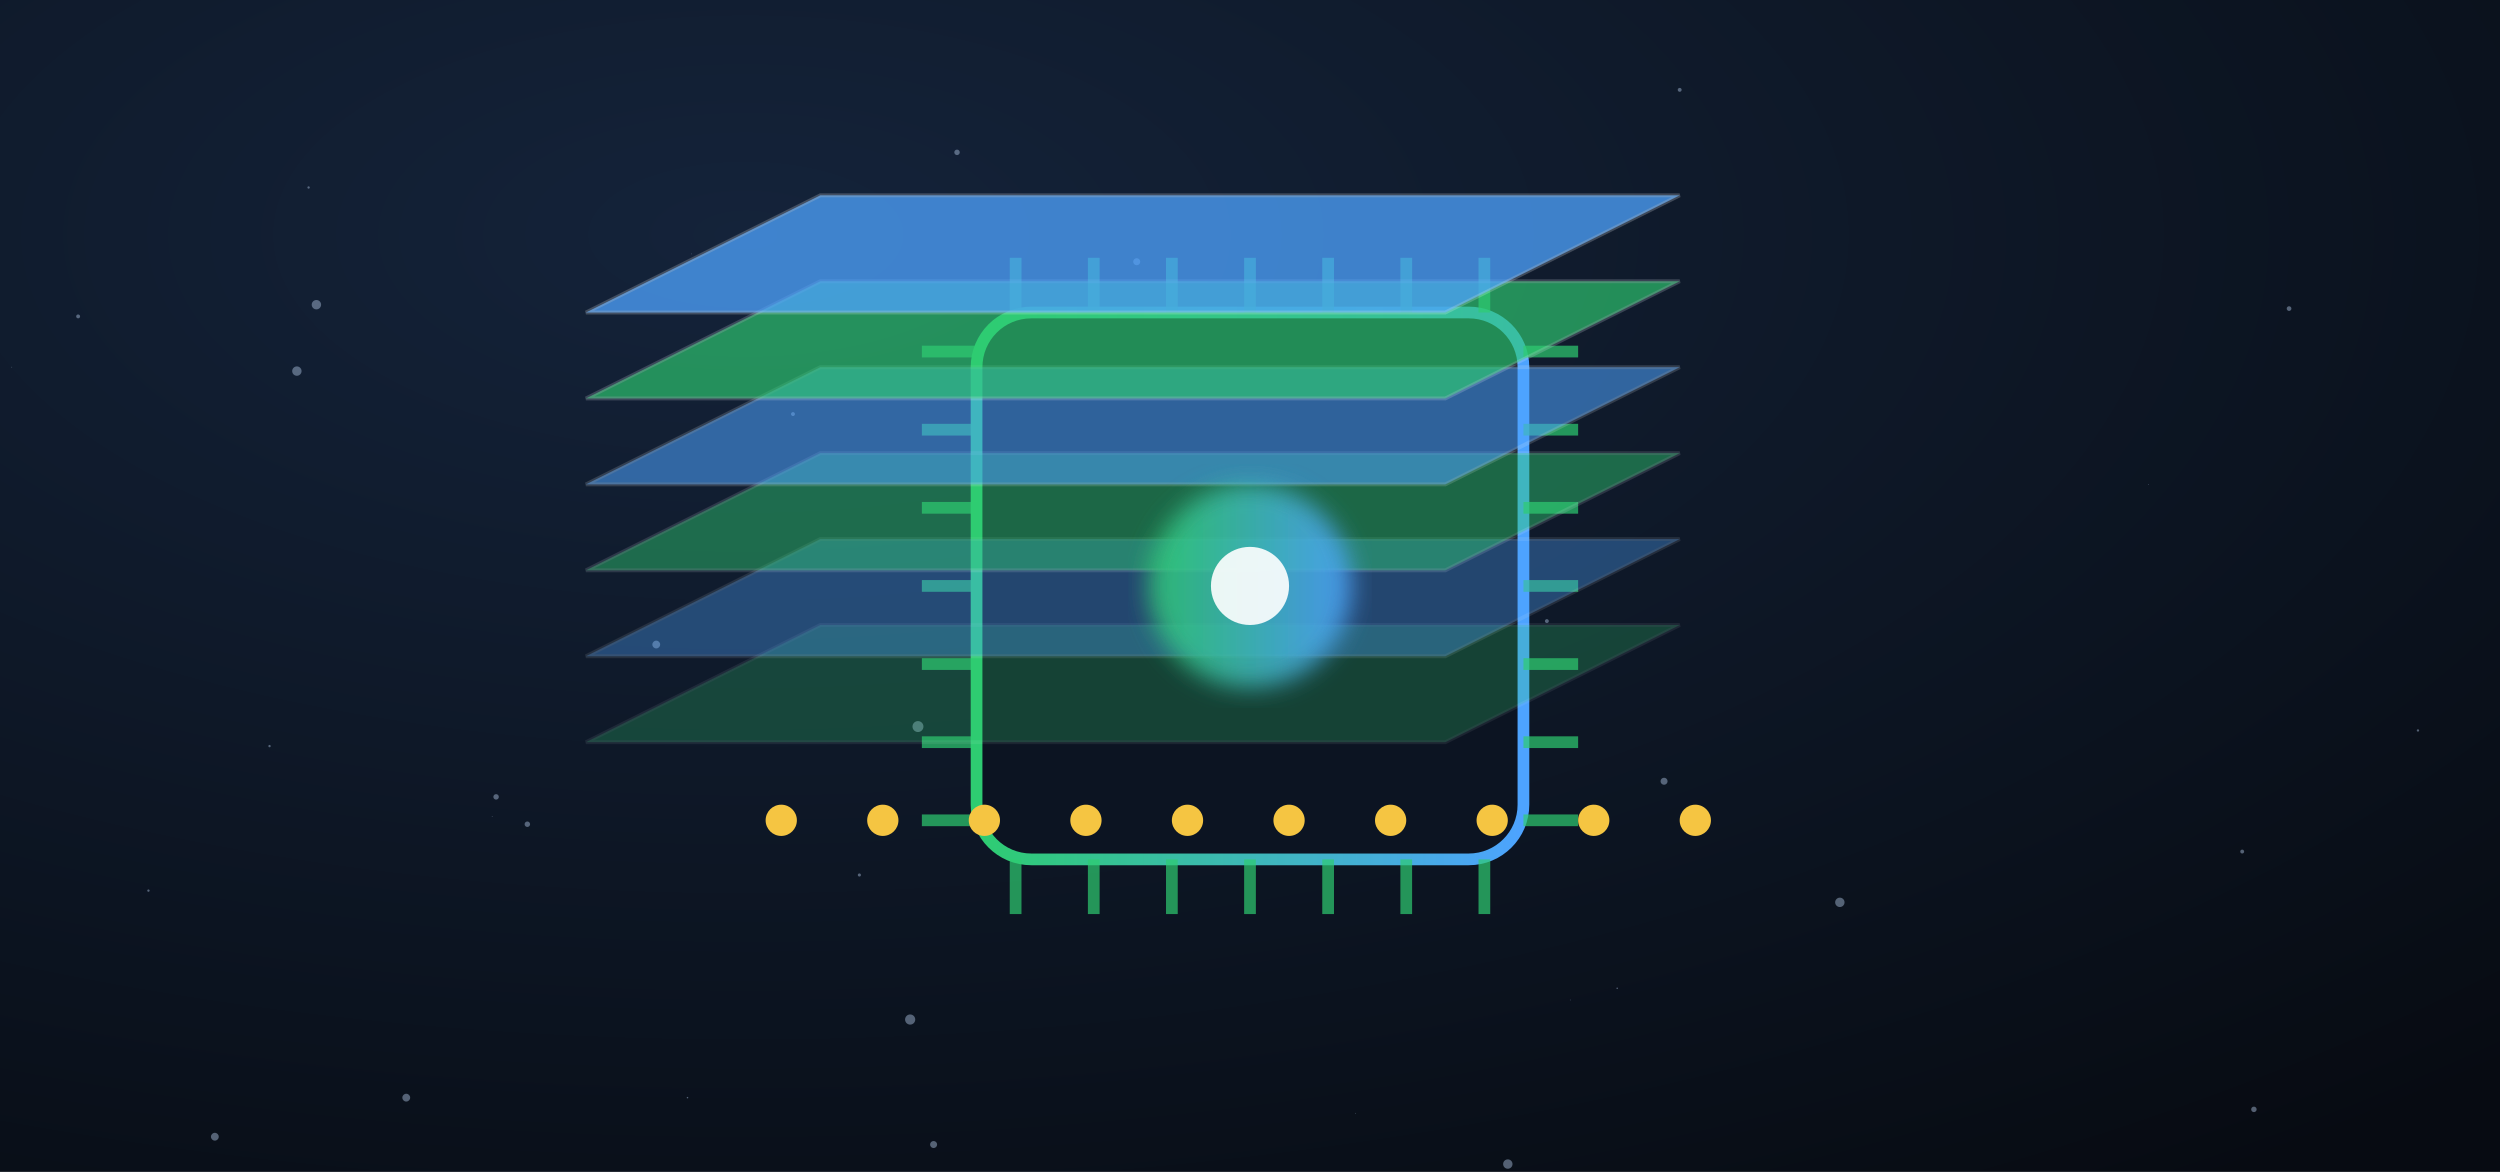
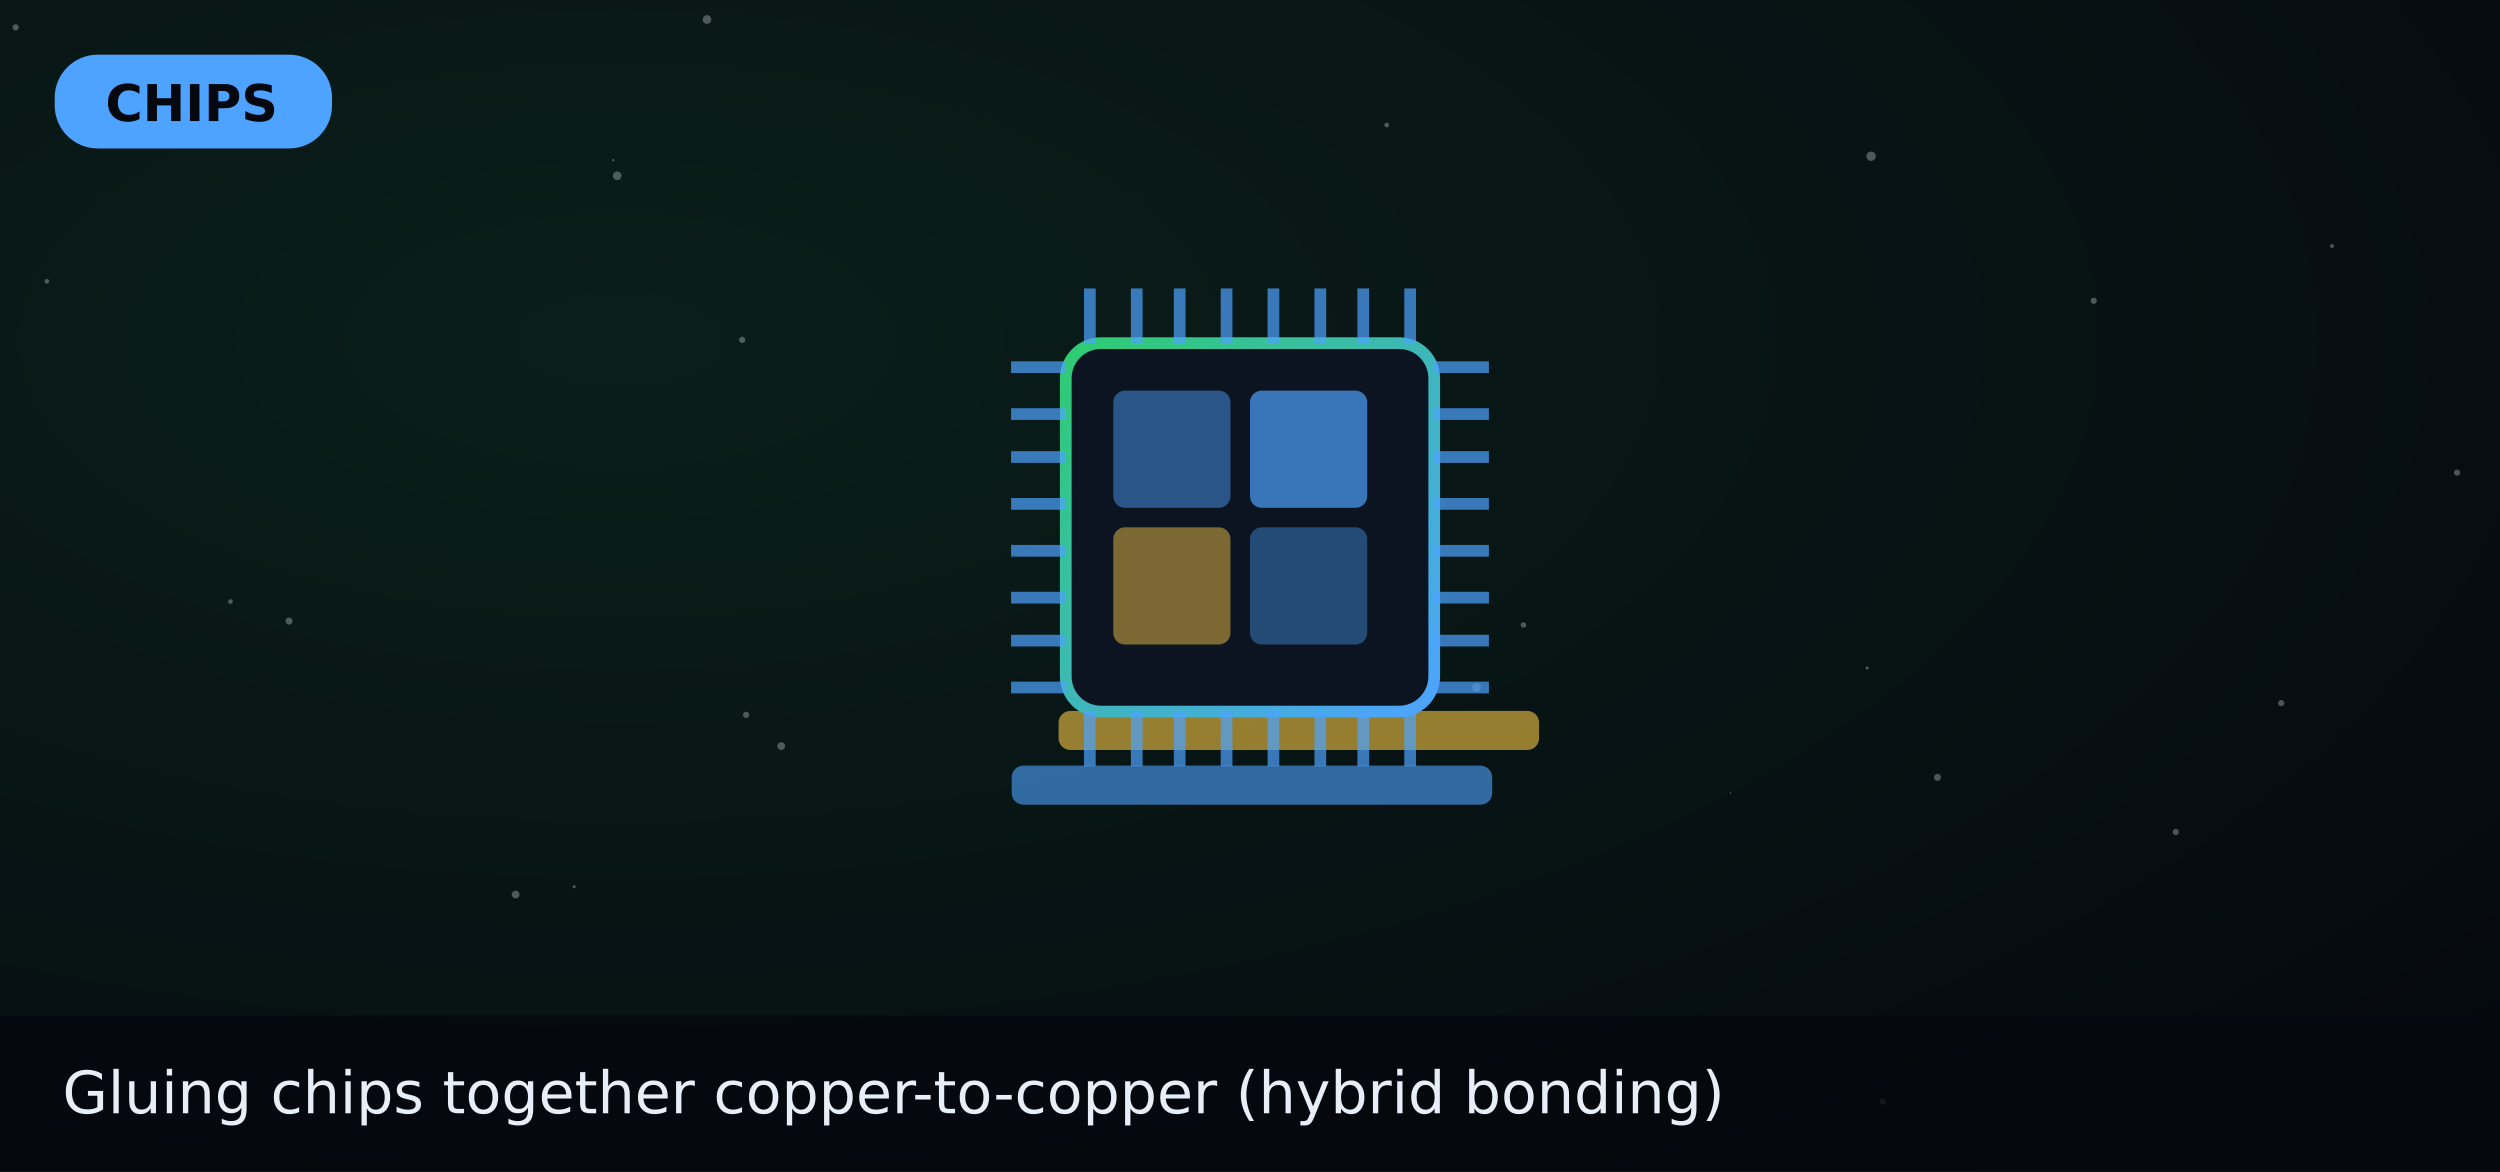
- <svg xmlns="http://www.w3.org/2000/svg" viewBox="0 0 640 300">
+ <svg xmlns="http://www.w3.org/2000/svg" viewBox="0 0 640 300" width="640" height="300">
  <defs>
-     <linearGradient id="g" x1="0" x2="1">
+     <linearGradient id="g" x1="0" x2="1" y1="0" y2="1">
      <stop offset="0" stop-color="#2ecc71" />
      <stop offset="1" stop-color="#4da3ff" />
    </linearGradient>
-     <radialGradient id="bg" cx=".3" cy=".2" r="1">
-       <stop offset="0" stop-color="#14233a" />
-       <stop offset="1" stop-color="#070b12" />
+     <radialGradient id="bg" cx="0.25" cy="0.29" r="1">
+       <stop offset="0" stop-color="#0a1f1a" />
+       <stop offset="1" stop-color="#05080e" />
    </radialGradient>
    <filter id="f">
      <feGaussianBlur stdDeviation="3" />
    </filter>
  </defs>
  <rect width="640" height="300" fill="url(#bg)" />
-   <circle cx="220" cy="224" r="0.4" fill="#9fb4d0" opacity=".5" />
-   <circle cx="577" cy="284" r="0.7" fill="#9fb4d0" opacity=".5" />
-   <circle cx="81" cy="78" r="1.2" fill="#9fb4d0" opacity=".5" />
-   <circle cx="396" cy="159" r="0.5" fill="#9fb4d0" opacity=".5" />
-   <circle cx="233" cy="261" r="1.3" fill="#9fb4d0" opacity=".5" />
-   <circle cx="55" cy="291" r="1.0" fill="#9fb4d0" opacity=".5" />
-   <circle cx="79" cy="48" r="0.3" fill="#9fb4d0" opacity=".5" />
-   <circle cx="414" cy="253" r="0.2" fill="#9fb4d0" opacity=".5" />
-   <circle cx="20" cy="81" r="0.5" fill="#9fb4d0" opacity=".5" />
-   <circle cx="402" cy="256" r="0.1" fill="#9fb4d0" opacity=".5" />
-   <circle cx="299" cy="79" r="0.3" fill="#9fb4d0" opacity=".5" />
-   <circle cx="176" cy="281" r="0.2" fill="#9fb4d0" opacity=".5" />
-   <circle cx="38" cy="228" r="0.3" fill="#9fb4d0" opacity=".5" />
-   <circle cx="245" cy="39" r="0.7" fill="#9fb4d0" opacity=".5" />
-   <circle cx="430" cy="23" r="0.5" fill="#9fb4d0" opacity=".5" />
-   <circle cx="235" cy="186" r="1.4" fill="#9fb4d0" opacity=".5" />
-   <circle cx="135" cy="211" r="0.7" fill="#9fb4d0" opacity=".5" />
-   <circle cx="586" cy="79" r="0.6" fill="#9fb4d0" opacity=".5" />
-   <circle cx="291" cy="67" r="0.9" fill="#9fb4d0" opacity=".5" />
-   <circle cx="69" cy="191" r="0.3" fill="#9fb4d0" opacity=".5" />
-   <circle cx="574" cy="218" r="0.5" fill="#9fb4d0" opacity=".5" />
-   <circle cx="380" cy="133" r="0.4" fill="#9fb4d0" opacity=".5" />
-   <circle cx="177" cy="65" r="0.1" fill="#9fb4d0" opacity=".5" />
-   <circle cx="386" cy="298" r="1.2" fill="#9fb4d0" opacity=".5" />
-   <circle cx="127" cy="204" r="0.7" fill="#9fb4d0" opacity=".5" />
-   <circle cx="3" cy="94" r="0.1" fill="#9fb4d0" opacity=".5" />
-   <circle cx="471" cy="231" r="1.2" fill="#9fb4d0" opacity=".5" />
-   <circle cx="239" cy="293" r="0.9" fill="#9fb4d0" opacity=".5" />
-   <circle cx="550" cy="124" r="0.1" fill="#9fb4d0" opacity=".5" />
-   <circle cx="168" cy="165" r="1.0" fill="#9fb4d0" opacity=".5" />
-   <circle cx="347" cy="285" r="0.1" fill="#9fb4d0" opacity=".5" />
-   <circle cx="619" cy="187" r="0.3" fill="#9fb4d0" opacity=".5" />
-   <circle cx="261" cy="144" r="1.1" fill="#9fb4d0" opacity=".5" />
-   <circle cx="203" cy="106" r="0.5" fill="#9fb4d0" opacity=".5" />
-   <circle cx="426" cy="200" r="0.9" fill="#9fb4d0" opacity=".5" />
-   <circle cx="126" cy="209" r="0.1" fill="#9fb4d0" opacity=".5" />
-   <circle cx="104" cy="281" r="1.0" fill="#9fb4d0" opacity=".5" />
-   <circle cx="76" cy="95" r="1.2" fill="#9fb4d0" opacity=".5" />
-   <circle cx="280" cy="204" r="1.0" fill="#9fb4d0" opacity=".5" />
-   <circle cx="305" cy="123" r="0.5" fill="#9fb4d0" opacity=".5" />
-   <rect x="250.0" y="80.0" width="140" height="140" rx="14" fill="#0c1422" stroke="url(#g)" stroke-width="3" />
-   <path d="M260.0 80.0v-14M260.0 220.0v14M250.0 90.0h-14M390.0 90.0h14" stroke="#2ecc71" stroke-width="3" opacity=".7" />
-   <path d="M280.0 80.0v-14M280.0 220.0v14M250.0 110.0h-14M390.0 110.0h14" stroke="#2ecc71" stroke-width="3" opacity=".7" />
-   <path d="M300.0 80.0v-14M300.0 220.0v14M250.0 130.0h-14M390.0 130.0h14" stroke="#2ecc71" stroke-width="3" opacity=".7" />
-   <path d="M320.0 80.0v-14M320.0 220.0v14M250.0 150.0h-14M390.0 150.0h14" stroke="#2ecc71" stroke-width="3" opacity=".7" />
-   <path d="M340.0 80.0v-14M340.0 220.0v14M250.0 170.0h-14M390.0 170.0h14" stroke="#2ecc71" stroke-width="3" opacity=".7" />
-   <path d="M360.0 80.0v-14M360.0 220.0v14M250.0 190.0h-14M390.0 190.0h14" stroke="#2ecc71" stroke-width="3" opacity=".7" />
-   <path d="M380.0 80.0v-14M380.0 220.0v14M250.0 210.0h-14M390.0 210.0h14" stroke="#2ecc71" stroke-width="3" opacity=".7" />
-   <path d="M150.0 190.0 l60 -30 h220 l-60 30 z" fill="#2ecc71" opacity="0.25" stroke="#e8eef5" stroke-opacity=".3" />
-   <path d="M150.0 168.0 l60 -30 h220 l-60 30 z" fill="#4da3ff" opacity="0.35" stroke="#e8eef5" stroke-opacity=".3" />
-   <path d="M150.0 146.0 l60 -30 h220 l-60 30 z" fill="#2ecc71" opacity="0.45" stroke="#e8eef5" stroke-opacity=".3" />
-   <path d="M150.0 124.0 l60 -30 h220 l-60 30 z" fill="#4da3ff" opacity="0.55" stroke="#e8eef5" stroke-opacity=".3" />
-   <path d="M150.0 102.0 l60 -30 h220 l-60 30 z" fill="#2ecc71" opacity="0.65" stroke="#e8eef5" stroke-opacity=".3" />
-   <path d="M150.0 80.0 l60 -30 h220 l-60 30 z" fill="#4da3ff" opacity="0.75" stroke="#e8eef5" stroke-opacity=".3" />
-   <circle cx="200.0" cy="210.0" r="4" fill="#f5c542" />
-   <circle cx="226.0" cy="210.0" r="4" fill="#f5c542" />
-   <circle cx="252.0" cy="210.0" r="4" fill="#f5c542" />
-   <circle cx="278.0" cy="210.0" r="4" fill="#f5c542" />
-   <circle cx="304.0" cy="210.0" r="4" fill="#f5c542" />
-   <circle cx="330.0" cy="210.0" r="4" fill="#f5c542" />
-   <circle cx="356.0" cy="210.0" r="4" fill="#f5c542" />
-   <circle cx="382.0" cy="210.0" r="4" fill="#f5c542" />
-   <circle cx="408.0" cy="210.0" r="4" fill="#f5c542" />
-   <circle cx="434.0" cy="210.0" r="4" fill="#f5c542" />
-   <circle cx="320.0" cy="150.0" r="26" fill="url(#g)" opacity=".85" filter="url(#f)" />
-   <circle cx="320.0" cy="150.0" r="10" fill="#fff" opacity=".9" />
+   <circle cx="116" cy="16" r="0.0" fill="#cfd8e6" opacity=".35" />
+   <circle cx="496" cy="199" r="0.9" fill="#cfd8e6" opacity=".35" />
+   <circle cx="482" cy="282" r="0.8" fill="#cfd8e6" opacity=".35" />
+   <circle cx="200" cy="191" r="1.0" fill="#cfd8e6" opacity=".35" />
+   <circle cx="378" cy="176" r="1.1" fill="#cfd8e6" opacity=".35" />
+   <circle cx="390" cy="160" r="0.7" fill="#cfd8e6" opacity=".35" />
+   <circle cx="584" cy="180" r="0.8" fill="#cfd8e6" opacity=".35" />
+   <circle cx="321" cy="112" r="0.6" fill="#cfd8e6" opacity=".35" />
+   <circle cx="597" cy="63" r="0.5" fill="#cfd8e6" opacity=".35" />
+   <circle cx="12" cy="72" r="0.6" fill="#cfd8e6" opacity=".35" />
+   <circle cx="355" cy="32" r="0.6" fill="#cfd8e6" opacity=".35" />
+   <circle cx="74" cy="159" r="0.9" fill="#cfd8e6" opacity=".35" />
+   <circle cx="147" cy="227" r="0.4" fill="#cfd8e6" opacity=".35" />
+   <circle cx="478" cy="171" r="0.4" fill="#cfd8e6" opacity=".35" />
+   <circle cx="158" cy="45" r="1.1" fill="#cfd8e6" opacity=".35" />
+   <circle cx="307" cy="100" r="0.3" fill="#cfd8e6" opacity=".35" />
+   <circle cx="605" cy="117" r="0.0" fill="#cfd8e6" opacity=".35" />
+   <circle cx="190" cy="87" r="0.8" fill="#cfd8e6" opacity=".35" />
+   <circle cx="191" cy="183" r="0.8" fill="#cfd8e6" opacity=".35" />
+   <circle cx="280" cy="134" r="0.3" fill="#cfd8e6" opacity=".35" />
+   <circle cx="443" cy="203" r="0.2" fill="#cfd8e6" opacity=".35" />
+   <circle cx="157" cy="41" r="0.3" fill="#cfd8e6" opacity=".35" />
+   <circle cx="479" cy="40" r="1.2" fill="#cfd8e6" opacity=".35" />
+   <circle cx="557" cy="213" r="0.8" fill="#cfd8e6" opacity=".35" />
+   <circle cx="181" cy="5" r="1.1" fill="#cfd8e6" opacity=".35" />
+   <circle cx="59" cy="154" r="0.6" fill="#cfd8e6" opacity=".35" />
+   <circle cx="536" cy="77" r="0.8" fill="#cfd8e6" opacity=".35" />
+   <circle cx="132" cy="229" r="1.0" fill="#cfd8e6" opacity=".35" />
+   <circle cx="4" cy="7" r="0.8" fill="#cfd8e6" opacity=".35" />
+   <circle cx="629" cy="121" r="0.8" fill="#cfd8e6" opacity=".35" />
+   <rect x="259" y="196" width="123" height="10" rx="3" fill="#4da3ff" opacity=".6" />
+   <rect x="271" y="182" width="123" height="10" rx="3" fill="#f5c542" opacity=".6" />
+   <rect x="272.839" y="87.839" width="94.322" height="94.322" rx="9" fill="#0c1422" stroke="url(#g)" stroke-width="3" />
+   <path d="M279 87.839v-14M279 182.161v14M272.839 94h-14M367.161 94h14" stroke="#4da3ff" stroke-width="3" opacity=".7" />
+   <path d="M291 87.839v-14M291 182.161v14M272.839 106h-14M367.161 106h14" stroke="#4da3ff" stroke-width="3" opacity=".7" />
+   <path d="M302 87.839v-14M302 182.161v14M272.839 117h-14M367.161 117h14" stroke="#4da3ff" stroke-width="3" opacity=".7" />
+   <path d="M314 87.839v-14M314 182.161v14M272.839 129h-14M367.161 129h14" stroke="#4da3ff" stroke-width="3" opacity=".7" />
+   <path d="M326 87.839v-14M326 182.161v14M272.839 141h-14M367.161 141h14" stroke="#4da3ff" stroke-width="3" opacity=".7" />
+   <path d="M338 87.839v-14M338 182.161v14M272.839 153h-14M367.161 153h14" stroke="#4da3ff" stroke-width="3" opacity=".7" />
+   <path d="M349 87.839v-14M349 182.161v14M272.839 164h-14M367.161 164h14" stroke="#4da3ff" stroke-width="3" opacity=".7" />
+   <path d="M361 87.839v-14M361 182.161v14M272.839 176h-14M367.161 176h14" stroke="#4da3ff" stroke-width="3" opacity=".7" />
+   <rect x="285" y="100" width="30" height="30" rx="3" fill="#4da3ff" opacity="0.46" />
+   <rect x="285" y="135" width="30" height="30" rx="3" fill="#f5c542" opacity="0.48" />
+   <rect x="320" y="100" width="30" height="30" rx="3" fill="#4da3ff" opacity="0.68" />
+   <rect x="320" y="135" width="30" height="30" rx="3" fill="#4da3ff" opacity="0.38" />
+   <rect x="14" y="14" rx="11" width="71" height="24" fill="#4da3ff" />
+   <text x="27" y="31" font-family="DejaVu Sans" font-weight="bold" font-size="13" fill="#05080e">CHIPS</text>
+   <rect x="0" y="260" width="640" height="40" fill="#05080ecc" />
+   <text x="16" y="285" font-family="DejaVu Sans" font-size="15" fill="#e8eef7">Gluing chips together copper-to-copper (hybrid bonding)</text>
</svg>
